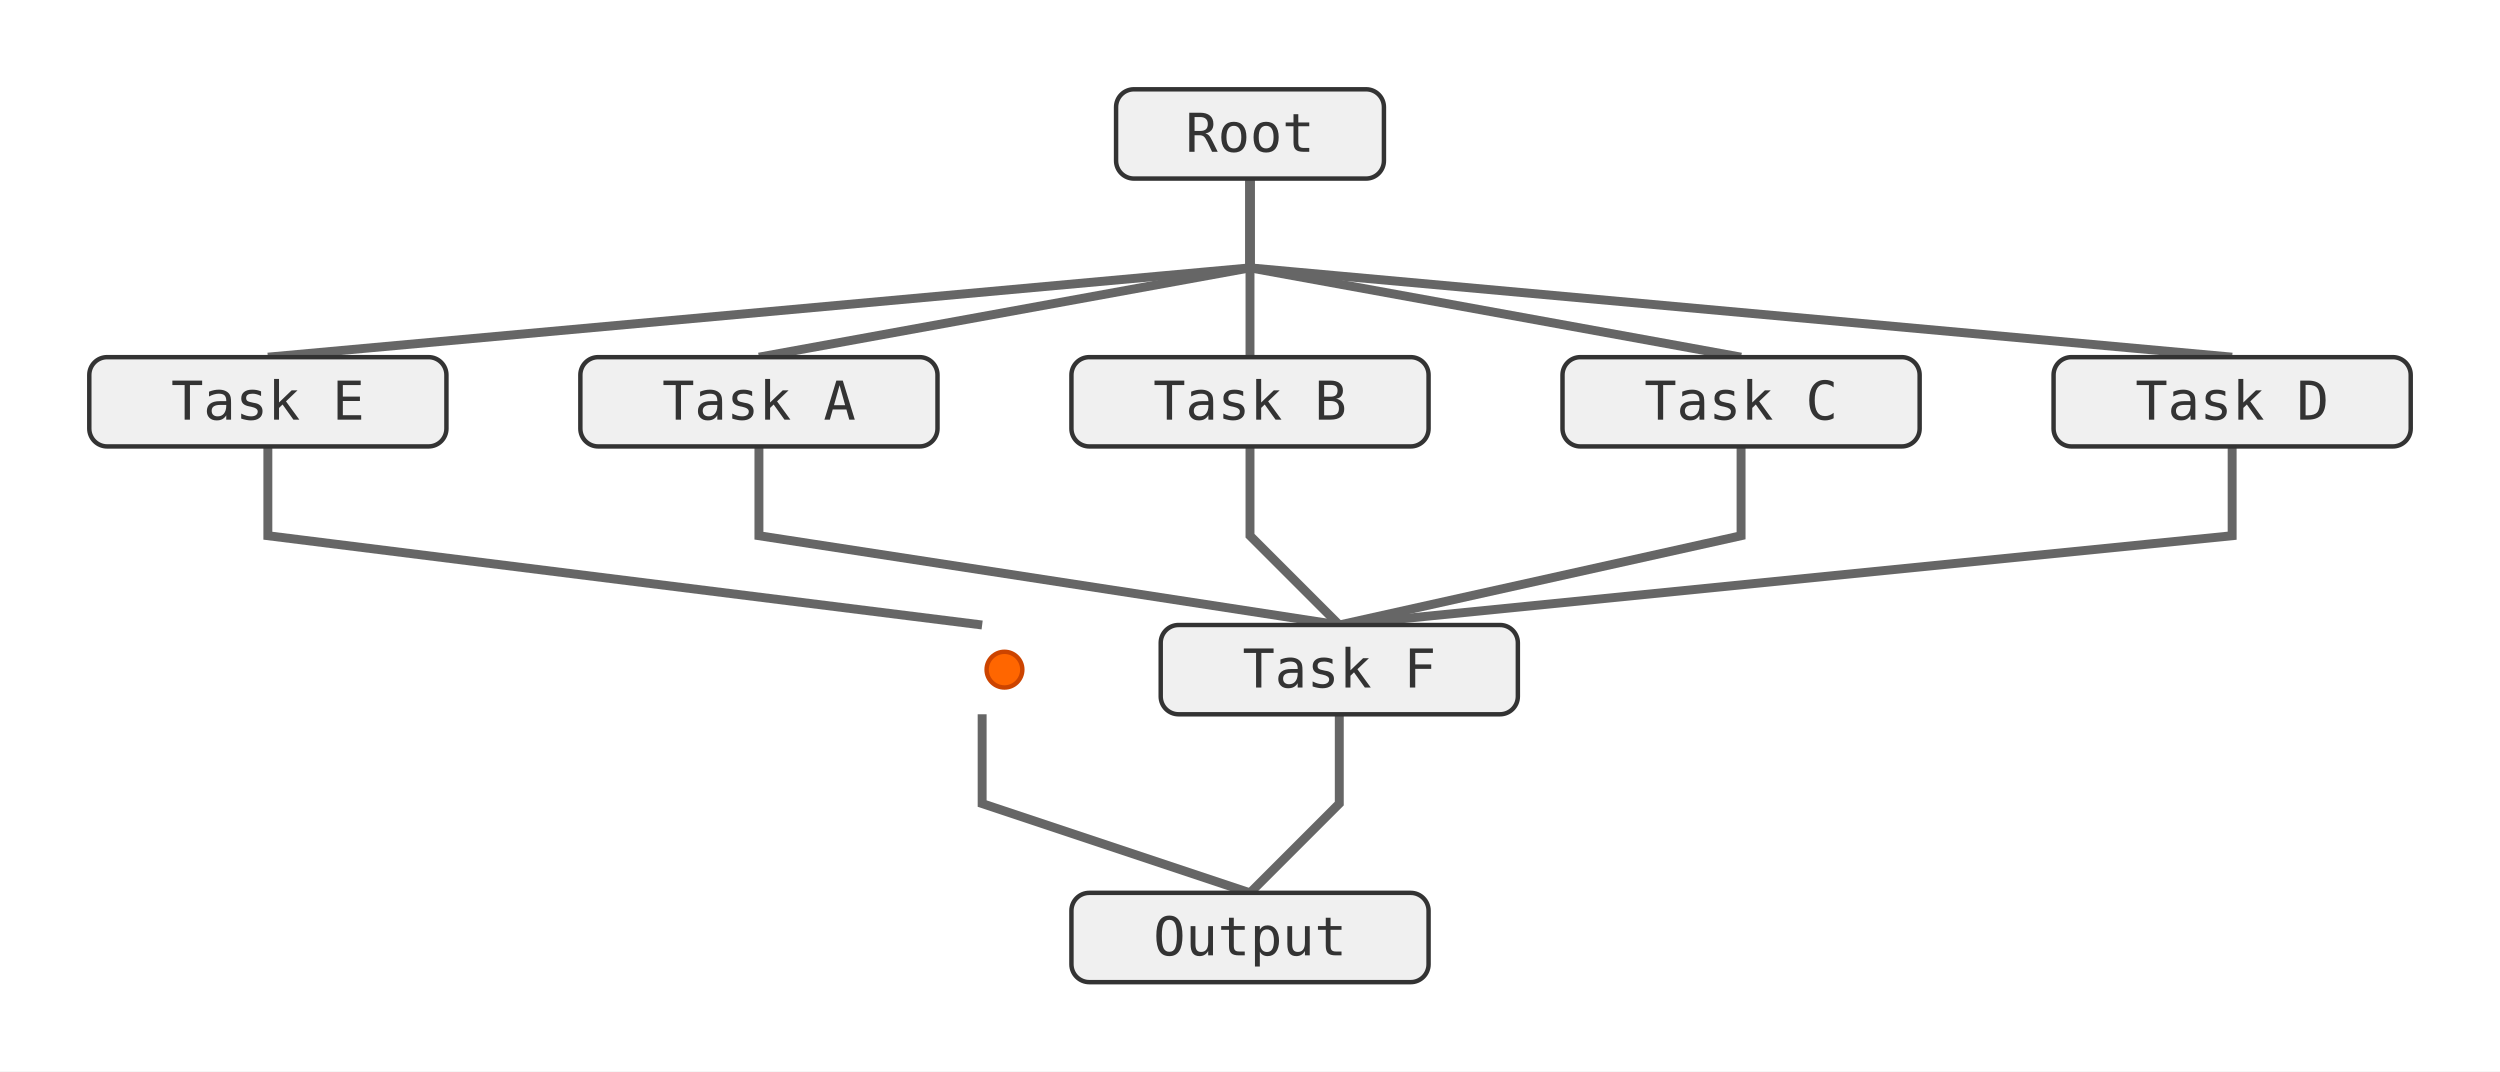
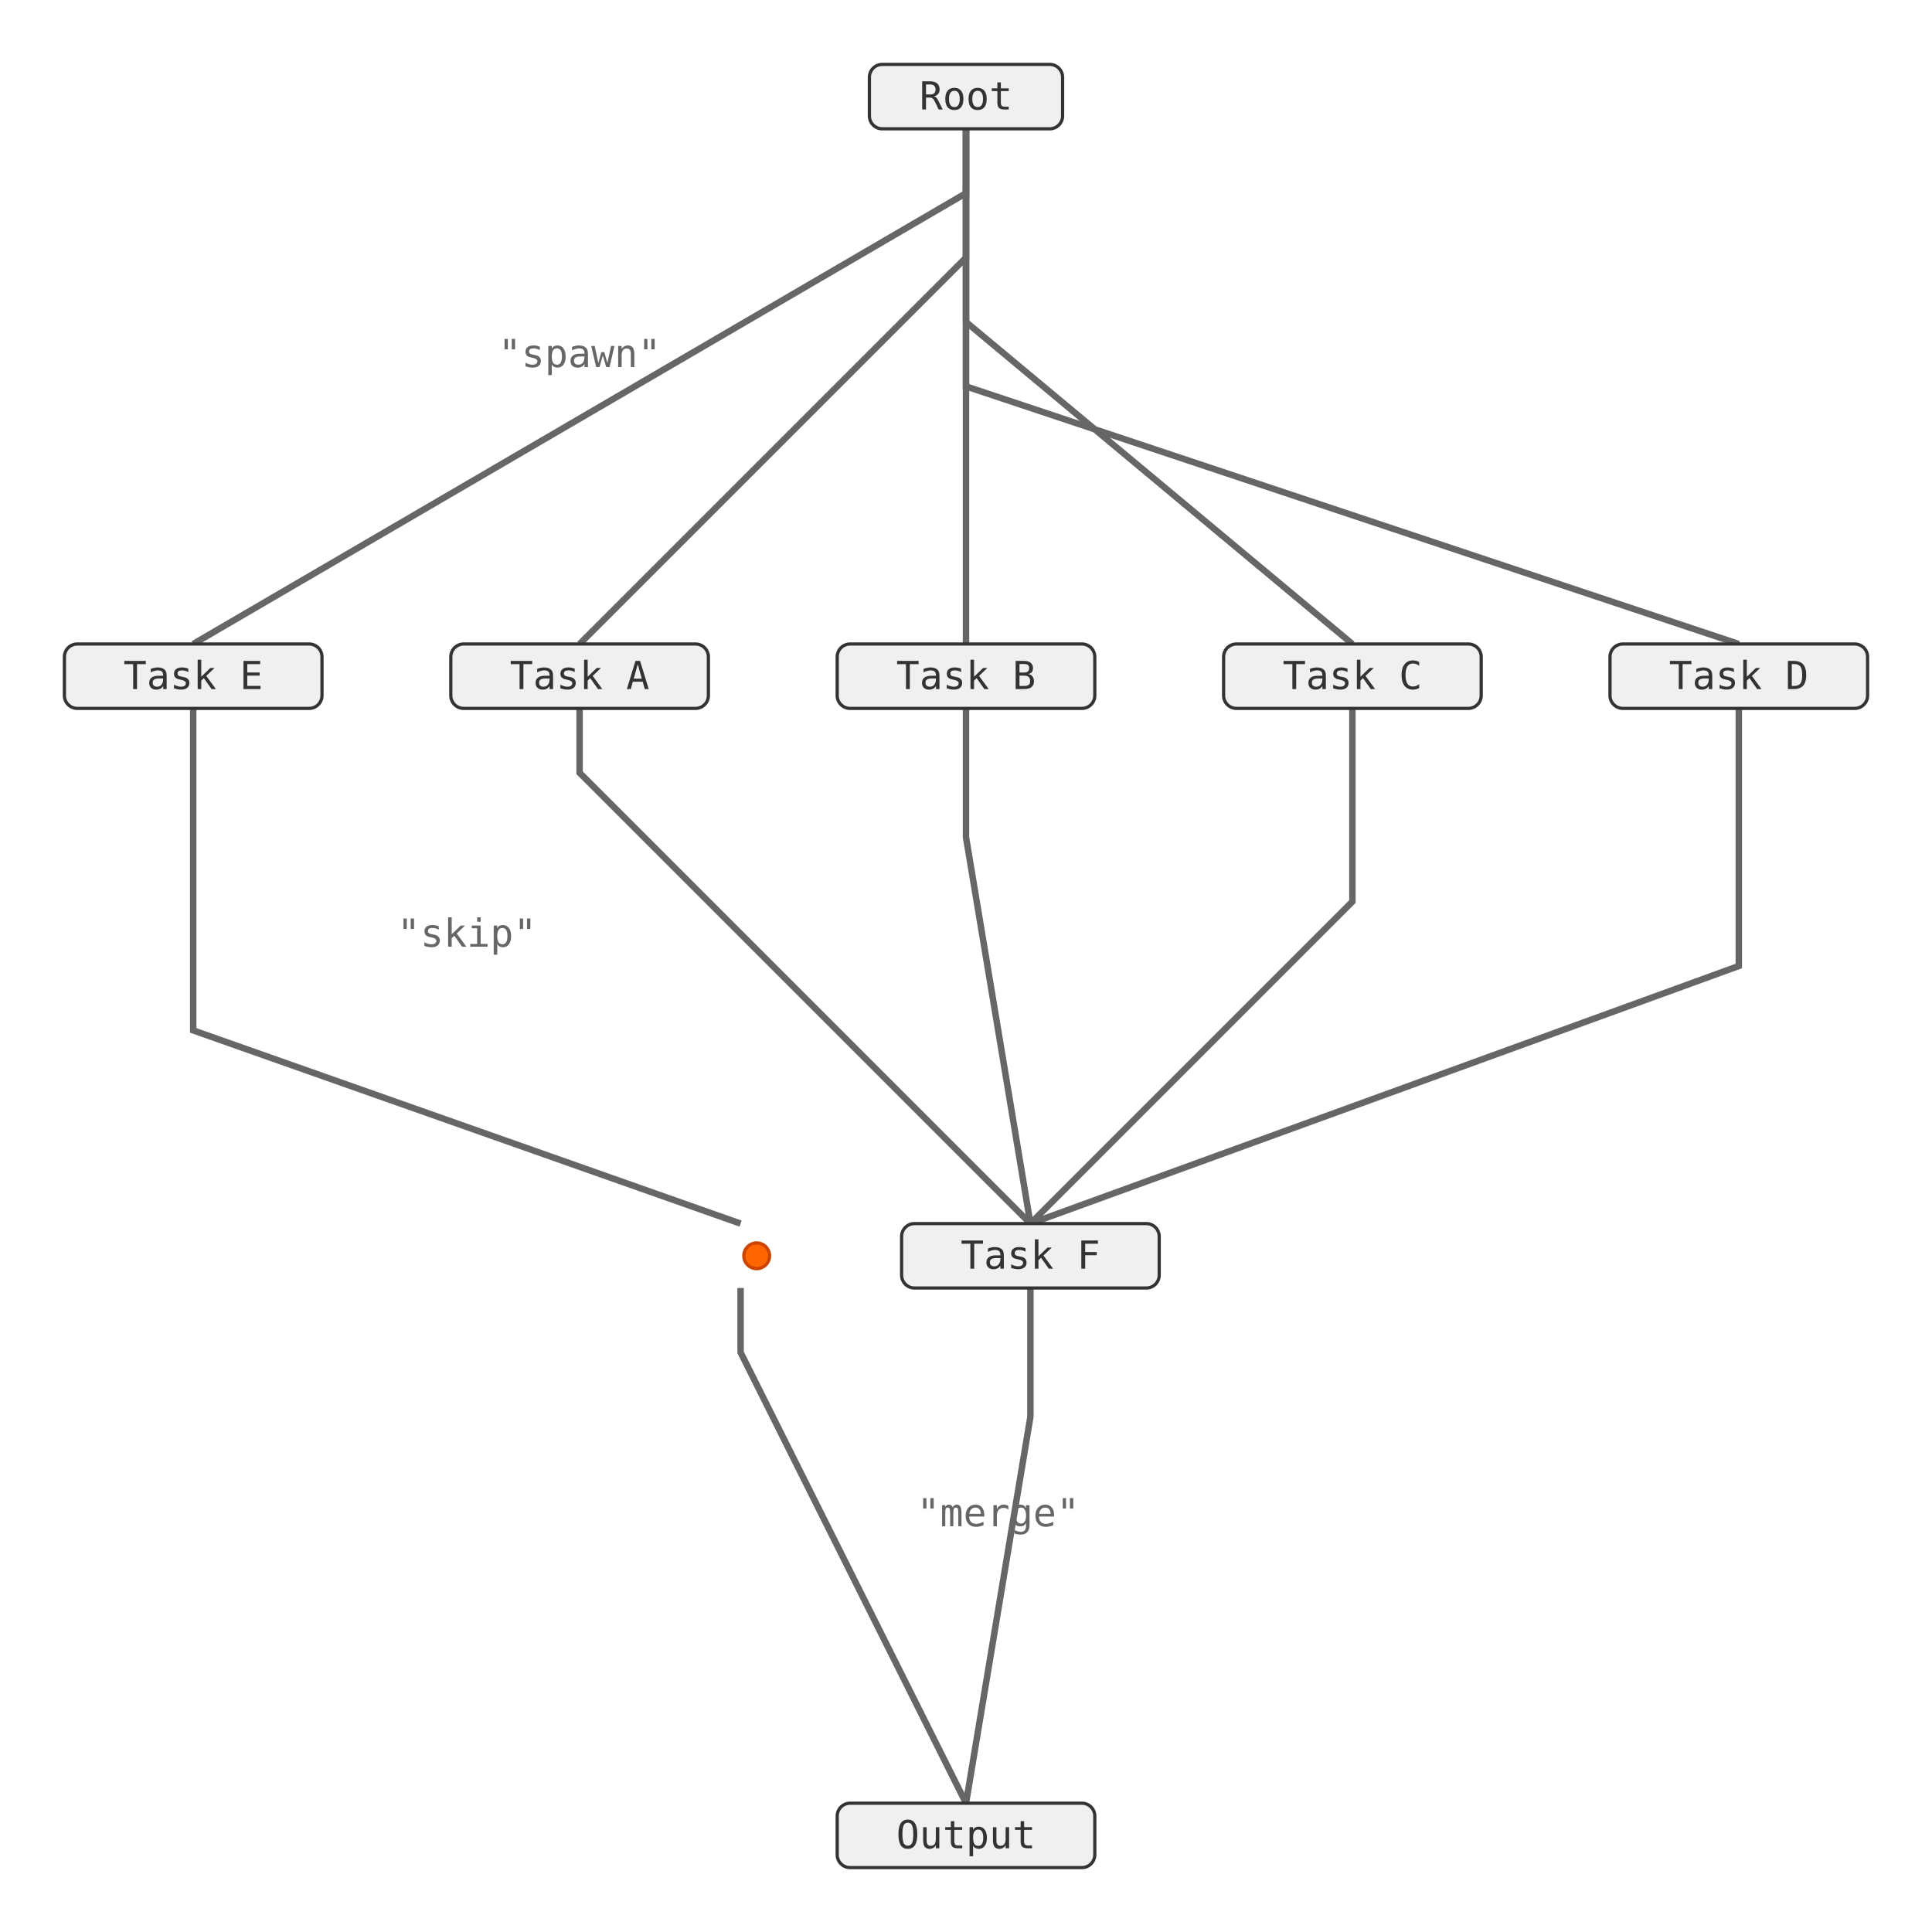
- <svg xmlns="http://www.w3.org/2000/svg" width="560" height="240" viewBox="0 0 560 240">
+ <svg xmlns="http://www.w3.org/2000/svg" width="600" height="600" viewBox="0 0 600 600">
  <defs>
    <marker id="arrow0" markerWidth="8" markerHeight="8" refX="8" refY="4" orient="auto" markerUnits="userSpaceOnUse">
      <polygon points="0 0, 8 4, 0 8" fill="#666666" />
    </marker>
  </defs>
  <rect width="100%" height="100%" fill="white" />
  <g id="edges">
-     <path d="M 280 40 L 280 60 L 60 80" fill="none" stroke="#666666" stroke-width="2" marker-end="url(#arrowhead)" />
-     <path d="M 280 40 L 280 60 L 170 80" fill="none" stroke="#666666" stroke-width="2" marker-end="url(#arrowhead)" />
-     <line x1="280" y1="40" x2="280" y2="80" stroke="#666666" stroke-width="2" marker-end="url(#arrowhead)" />
-     <path d="M 280 40 L 280 60 L 390 80" fill="none" stroke="#666666" stroke-width="2" marker-end="url(#arrowhead)" />
-     <path d="M 280 40 L 280 60 L 500 80" fill="none" stroke="#666666" stroke-width="2" marker-end="url(#arrowhead)" />
-     <path d="M 170 100 L 170 120 L 300 140" fill="none" stroke="#666666" stroke-width="2" marker-end="url(#arrowhead)" />
-     <path d="M 280 100 L 280 120 L 300 140" fill="none" stroke="#666666" stroke-width="2" marker-end="url(#arrowhead)" />
-     <path d="M 390 100 L 390 120 L 300 140" fill="none" stroke="#666666" stroke-width="2" marker-end="url(#arrowhead)" />
-     <path d="M 500 100 L 500 120 L 300 140" fill="none" stroke="#666666" stroke-width="2" marker-end="url(#arrowhead)" />
-     <path d="M 60 100 L 60 120 L 220 140" fill="none" stroke="#666666" stroke-width="2" marker-end="url(#arrowhead)" />
-     <path d="M 220 160 L 220 180 L 280 200" fill="none" stroke="#666666" stroke-width="2" marker-end="url(#arrowhead)" />
-     <path d="M 300 160 L 300 180 L 280 200" fill="none" stroke="#666666" stroke-width="2" marker-end="url(#arrowhead)" />
+     <path d="M 300 40 L 300 60 L 60 200" fill="none" stroke="#666666" stroke-width="2" marker-end="url(#arrowhead)" />
+     <text x="180" y="120" font-family="monospace" font-size="12" fill="#666666" text-anchor="middle" dy="-6" dominant-baseline="auto">"spawn"</text>
+     <path d="M 300 40 L 300 80 L 180 200" fill="none" stroke="#666666" stroke-width="2" marker-end="url(#arrowhead)" />
+     <line x1="300" y1="40" x2="300" y2="200" stroke="#666666" stroke-width="2" marker-end="url(#arrowhead)" />
+     <path d="M 300 40 L 300 100 L 420 200" fill="none" stroke="#666666" stroke-width="2" marker-end="url(#arrowhead)" />
+     <path d="M 300 40 L 300 120 L 540 200" fill="none" stroke="#666666" stroke-width="2" marker-end="url(#arrowhead)" />
+     <path d="M 180 220 L 180 240 L 320 380" fill="none" stroke="#666666" stroke-width="2" marker-end="url(#arrowhead)" />
+     <path d="M 300 220 L 300 260 L 320 380" fill="none" stroke="#666666" stroke-width="2" marker-end="url(#arrowhead)" />
+     <path d="M 420 220 L 420 280 L 320 380" fill="none" stroke="#666666" stroke-width="2" marker-end="url(#arrowhead)" />
+     <path d="M 540 220 L 540 300 L 320 380" fill="none" stroke="#666666" stroke-width="2" marker-end="url(#arrowhead)" />
+     <path d="M 60 220 L 60 320 L 230 380" fill="none" stroke="#666666" stroke-width="2" marker-end="url(#arrowhead)" />
+     <text x="145" y="300" font-family="monospace" font-size="12" fill="#666666" text-anchor="middle" dy="-6" dominant-baseline="auto">"skip"</text>
+     <path d="M 230 400 L 230 420 L 300 560" fill="none" stroke="#666666" stroke-width="2" marker-end="url(#arrowhead)" />
+     <path d="M 320 400 L 320 440 L 300 560" fill="none" stroke="#666666" stroke-width="2" marker-end="url(#arrowhead)" />
+     <text x="310" y="480" font-family="monospace" font-size="12" fill="#666666" text-anchor="middle" dy="-6" dominant-baseline="auto">"merge"</text>
  </g>
  <g id="nodes">
-     <rect x="250" y="20" width="60" height="20" rx="4" ry="4" fill="#f0f0f0" stroke="#333333" stroke-width="1" />
-     <text x="280" y="34" font-family="monospace" font-size="12" text-anchor="middle" fill="#333333">Root</text>
-     <rect x="20" y="80" width="80" height="20" rx="4" ry="4" fill="#f0f0f0" stroke="#333333" stroke-width="1" />
-     <text x="60" y="94" font-family="monospace" font-size="12" text-anchor="middle" fill="#333333">Task E</text>
-     <rect x="130" y="80" width="80" height="20" rx="4" ry="4" fill="#f0f0f0" stroke="#333333" stroke-width="1" />
-     <text x="170" y="94" font-family="monospace" font-size="12" text-anchor="middle" fill="#333333">Task A</text>
-     <rect x="240" y="80" width="80" height="20" rx="4" ry="4" fill="#f0f0f0" stroke="#333333" stroke-width="1" />
-     <text x="280" y="94" font-family="monospace" font-size="12" text-anchor="middle" fill="#333333">Task B</text>
-     <rect x="350" y="80" width="80" height="20" rx="4" ry="4" fill="#f0f0f0" stroke="#333333" stroke-width="1" />
-     <text x="390" y="94" font-family="monospace" font-size="12" text-anchor="middle" fill="#333333">Task C</text>
-     <rect x="460" y="80" width="80" height="20" rx="4" ry="4" fill="#f0f0f0" stroke="#333333" stroke-width="1" />
-     <text x="500" y="94" font-family="monospace" font-size="12" text-anchor="middle" fill="#333333">Task D</text>
-     <rect x="260" y="140" width="80" height="20" rx="4" ry="4" fill="#f0f0f0" stroke="#333333" stroke-width="1" />
-     <text x="300" y="154" font-family="monospace" font-size="12" text-anchor="middle" fill="#333333">Task F</text>
-     <rect x="240" y="200" width="80" height="20" rx="4" ry="4" fill="#f0f0f0" stroke="#333333" stroke-width="1" />
-     <text x="280" y="214" font-family="monospace" font-size="12" text-anchor="middle" fill="#333333">Output</text>
-     <circle cx="225" cy="150" r="4" fill="#ff6600" stroke="#cc4400" stroke-width="1" />
+     <rect x="270" y="20" width="60" height="20" rx="4" ry="4" fill="#f0f0f0" stroke="#333333" stroke-width="1" />
+     <text x="300" y="34" font-family="monospace" font-size="12" text-anchor="middle" fill="#333333">Root</text>
+     <rect x="20" y="200" width="80" height="20" rx="4" ry="4" fill="#f0f0f0" stroke="#333333" stroke-width="1" />
+     <text x="60" y="214" font-family="monospace" font-size="12" text-anchor="middle" fill="#333333">Task E</text>
+     <rect x="140" y="200" width="80" height="20" rx="4" ry="4" fill="#f0f0f0" stroke="#333333" stroke-width="1" />
+     <text x="180" y="214" font-family="monospace" font-size="12" text-anchor="middle" fill="#333333">Task A</text>
+     <rect x="260" y="200" width="80" height="20" rx="4" ry="4" fill="#f0f0f0" stroke="#333333" stroke-width="1" />
+     <text x="300" y="214" font-family="monospace" font-size="12" text-anchor="middle" fill="#333333">Task B</text>
+     <rect x="380" y="200" width="80" height="20" rx="4" ry="4" fill="#f0f0f0" stroke="#333333" stroke-width="1" />
+     <text x="420" y="214" font-family="monospace" font-size="12" text-anchor="middle" fill="#333333">Task C</text>
+     <rect x="500" y="200" width="80" height="20" rx="4" ry="4" fill="#f0f0f0" stroke="#333333" stroke-width="1" />
+     <text x="540" y="214" font-family="monospace" font-size="12" text-anchor="middle" fill="#333333">Task D</text>
+     <rect x="280" y="380" width="80" height="20" rx="4" ry="4" fill="#f0f0f0" stroke="#333333" stroke-width="1" />
+     <text x="320" y="394" font-family="monospace" font-size="12" text-anchor="middle" fill="#333333">Task F</text>
+     <rect x="260" y="560" width="80" height="20" rx="4" ry="4" fill="#f0f0f0" stroke="#333333" stroke-width="1" />
+     <text x="300" y="574" font-family="monospace" font-size="12" text-anchor="middle" fill="#333333">Output</text>
+     <circle cx="235" cy="390" r="4" fill="#ff6600" stroke="#cc4400" stroke-width="1" />
  </g>
</svg>
